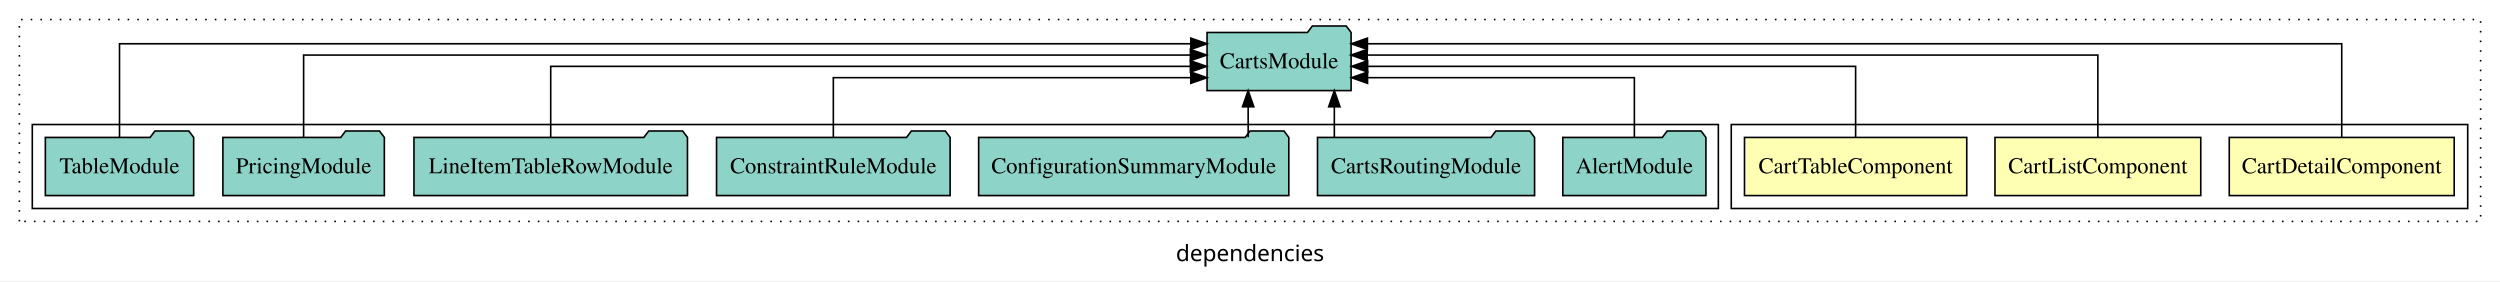
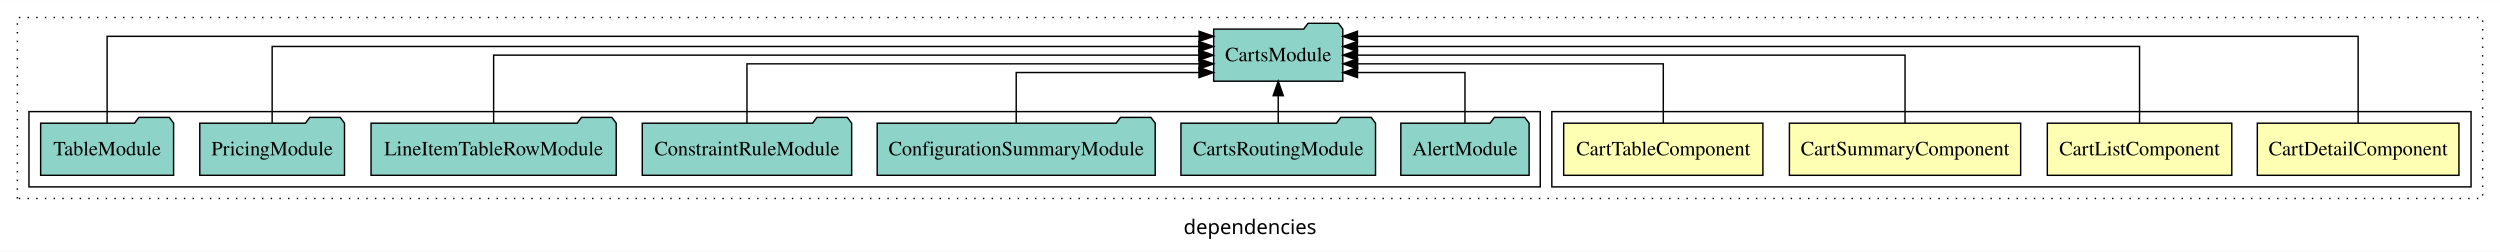
- <svg xmlns="http://www.w3.org/2000/svg" width="1548pt" height="174pt" viewBox="0.00 0.00 1548.00 173.80">
+ <svg xmlns="http://www.w3.org/2000/svg" width="1727pt" height="174pt" viewBox="0.00 0.00 1727.00 173.80">
  <g id="graph0" class="graph" transform="scale(1 1) rotate(0) translate(4 169.8)">
-     <polygon fill="white" stroke="transparent" points="-4,4 -4,-169.8 1544,-169.8 1544,4 -4,4" />
-     <text text-anchor="middle" x="770" y="-8.2" font-family="sans-serif" font-size="14.00">dependencies</text>
+     <polygon fill="white" stroke="transparent" points="-4,4 -4,-169.8 1723,-169.8 1723,4 -4,4" />
+     <text text-anchor="middle" x="859.5" y="-8.2" font-family="sans-serif" font-size="14.00">dependencies</text>
    <g id="clust1" class="cluster">
-       <polygon fill="none" stroke="black" stroke-dasharray="1,5" points="8,-32.8 8,-157.8 1532,-157.8 1532,-32.8 8,-32.8" />
+       <polygon fill="none" stroke="black" stroke-dasharray="1,5" points="8,-32.8 8,-157.8 1711,-157.8 1711,-32.8 8,-32.8" />
    </g>
    <g id="clust2" class="cluster">
-       <polygon fill="none" stroke="black" points="1068,-40.8 1068,-92.8 1524,-92.8 1524,-40.8 1068,-40.8" />
+       <polygon fill="none" stroke="black" points="1068,-40.8 1068,-92.8 1703,-92.8 1703,-40.8 1068,-40.8" />
    </g>
-     <g id="clust6" class="cluster">
+     <g id="clust7" class="cluster">
      <polygon fill="none" stroke="black" points="16,-40.8 16,-92.8 1060,-92.8 1060,-40.8 16,-40.8" />
    </g>
    <g id="node1" class="node">
-       <polygon fill="#ffffb3" stroke="black" points="1515.64,-84.8 1376.36,-84.8 1376.36,-48.8 1515.64,-48.8 1515.64,-84.8" />
-       <text text-anchor="middle" x="1446" y="-62.6" font-family="Times,serif" font-size="14.00">CartDetailComponent</text>
+       <polygon fill="#ffffb3" stroke="black" points="1694.64,-84.8 1555.36,-84.8 1555.36,-48.8 1694.64,-48.8 1694.64,-84.8" />
+       <text text-anchor="middle" x="1625" y="-62.6" font-family="Times,serif" font-size="14.00">CartDetailComponent</text>
+     </g>
+     <g id="node5" class="node">
+       <polygon fill="#8dd3c7" stroke="black" points="923.6,-149.8 920.6,-153.8 899.6,-153.8 896.6,-149.8 834.4,-149.8 834.4,-113.8 923.6,-113.8 923.6,-149.8" />
+       <text text-anchor="middle" x="879" y="-127.6" font-family="Times,serif" font-size="14.00">CartsModule</text>
+     </g>
+     <g id="edge1" class="edge">
+       <path fill="none" stroke="black" d="M1625,-84.89C1625,-107.93 1625,-144.8 1625,-144.8 1625,-144.8 933.71,-144.8 933.71,-144.8" />
+       <polygon fill="black" stroke="black" points="933.71,-141.3 923.71,-144.8 933.71,-148.3 933.71,-141.3" />
+     </g>
+     <g id="node2" class="node">
+       <polygon fill="#ffffb3" stroke="black" points="1537.71,-84.8 1410.29,-84.8 1410.29,-48.8 1537.71,-48.8 1537.71,-84.8" />
+       <text text-anchor="middle" x="1474" y="-62.6" font-family="Times,serif" font-size="14.00">CartListComponent</text>
+     </g>
+     <g id="edge2" class="edge">
+       <path fill="none" stroke="black" d="M1474,-85.08C1474,-106.12 1474,-137.8 1474,-137.8 1474,-137.8 933.72,-137.8 933.72,-137.8" />
+       <polygon fill="black" stroke="black" points="933.72,-134.3 923.72,-137.8 933.72,-141.3 933.72,-134.3" />
+     </g>
+     <g id="node3" class="node">
+       <polygon fill="#ffffb3" stroke="black" points="1391.87,-84.8 1232.13,-84.8 1232.13,-48.8 1391.87,-48.8 1391.87,-84.8" />
+       <text text-anchor="middle" x="1312" y="-62.6" font-family="Times,serif" font-size="14.00">CartSummaryComponent</text>
+     </g>
+     <g id="edge3" class="edge">
+       <path fill="none" stroke="black" d="M1312,-84.91C1312,-104.14 1312,-131.8 1312,-131.8 1312,-131.8 933.71,-131.8 933.71,-131.8" />
+       <polygon fill="black" stroke="black" points="933.71,-128.3 923.71,-131.8 933.71,-135.3 933.71,-128.3" />
    </g>
    <g id="node4" class="node">
-       <polygon fill="#8dd3c7" stroke="black" points="832.6,-149.8 829.6,-153.8 808.6,-153.8 805.6,-149.8 743.4,-149.8 743.4,-113.8 832.6,-113.8 832.6,-149.8" />
-       <text text-anchor="middle" x="788" y="-127.6" font-family="Times,serif" font-size="14.00">CartsModule</text>
-     </g>
-     <g id="edge1" class="edge">
-       <path fill="none" stroke="black" d="M1446,-84.81C1446,-107.29 1446,-142.8 1446,-142.8 1446,-142.8 842.71,-142.8 842.71,-142.8" />
-       <polygon fill="black" stroke="black" points="842.71,-139.3 832.71,-142.8 842.71,-146.3 842.71,-139.3" />
-     </g>
-     <g id="node2" class="node">
-       <polygon fill="#ffffb3" stroke="black" points="1358.71,-84.8 1231.29,-84.8 1231.29,-48.8 1358.71,-48.8 1358.71,-84.8" />
-       <text text-anchor="middle" x="1295" y="-62.6" font-family="Times,serif" font-size="14.00">CartListComponent</text>
-     </g>
-     <g id="edge2" class="edge">
-       <path fill="none" stroke="black" d="M1295,-84.93C1295,-105.37 1295,-135.8 1295,-135.8 1295,-135.8 842.55,-135.8 842.55,-135.8" />
-       <polygon fill="black" stroke="black" points="842.55,-132.3 832.55,-135.8 842.55,-139.3 842.55,-132.3" />
-     </g>
-     <g id="node3" class="node">
      <polygon fill="#ffffb3" stroke="black" points="1213.81,-84.8 1076.19,-84.8 1076.19,-48.8 1213.81,-48.8 1213.81,-84.8" />
      <text text-anchor="middle" x="1145" y="-62.6" font-family="Times,serif" font-size="14.00">CartTableComponent</text>
    </g>
-     <g id="edge3" class="edge">
-       <path fill="none" stroke="black" d="M1145,-85.07C1145,-103.36 1145,-128.8 1145,-128.8 1145,-128.8 842.85,-128.8 842.85,-128.8" />
-       <polygon fill="black" stroke="black" points="842.85,-125.3 832.85,-128.8 842.85,-132.3 842.85,-125.3" />
+     <g id="edge4" class="edge">
+       <path fill="none" stroke="black" d="M1145,-84.82C1145,-102.17 1145,-125.8 1145,-125.8 1145,-125.8 933.82,-125.8 933.82,-125.8" />
+       <polygon fill="black" stroke="black" points="933.82,-122.3 923.82,-125.8 933.82,-129.3 933.82,-122.3" />
    </g>
-     <g id="node5" class="node">
+     <g id="node6" class="node">
      <polygon fill="#8dd3c7" stroke="black" points="1052.31,-84.8 1049.31,-88.8 1028.31,-88.8 1025.31,-84.8 963.69,-84.8 963.69,-48.8 1052.31,-48.8 1052.31,-84.8" />
      <text text-anchor="middle" x="1008" y="-62.6" font-family="Times,serif" font-size="14.00">AlertModule</text>
    </g>
-     <g id="edge4" class="edge">
-       <path fill="none" stroke="black" d="M1008,-84.81C1008,-100.85 1008,-121.8 1008,-121.8 1008,-121.8 842.79,-121.8 842.79,-121.8" />
-       <polygon fill="black" stroke="black" points="842.79,-118.3 832.79,-121.8 842.79,-125.3 842.79,-118.3" />
+     <g id="edge5" class="edge">
+       <path fill="none" stroke="black" d="M1008,-85.04C1008,-100.37 1008,-119.8 1008,-119.8 1008,-119.8 933.76,-119.8 933.76,-119.8" />
+       <polygon fill="black" stroke="black" points="933.76,-116.3 923.76,-119.8 933.76,-123.3 933.76,-116.3" />
    </g>
-     <g id="node6" class="node">
+     <g id="node7" class="node">
      <polygon fill="#8dd3c7" stroke="black" points="946.21,-84.8 943.21,-88.8 922.21,-88.8 919.21,-84.8 811.79,-84.8 811.79,-48.8 946.21,-48.8 946.21,-84.8" />
      <text text-anchor="middle" x="879" y="-62.6" font-family="Times,serif" font-size="14.00">CartsRoutingModule</text>
    </g>
-     <g id="edge5" class="edge">
-       <path fill="none" stroke="black" d="M822.22,-84.91C822.22,-84.91 822.22,-103.79 822.22,-103.79" />
-       <polygon fill="black" stroke="black" points="818.72,-103.79 822.22,-113.79 825.72,-103.79 818.72,-103.79" />
+     <g id="edge6" class="edge">
+       <path fill="none" stroke="black" d="M879,-84.91C879,-84.91 879,-103.79 879,-103.79" />
+       <polygon fill="black" stroke="black" points="875.5,-103.79 879,-113.79 882.5,-103.79 875.5,-103.79" />
    </g>
-     <g id="node7" class="node">
+     <g id="node8" class="node">
      <polygon fill="#8dd3c7" stroke="black" points="794.03,-84.8 791.03,-88.8 770.03,-88.8 767.03,-84.8 601.97,-84.8 601.97,-48.8 794.03,-48.8 794.03,-84.8" />
      <text text-anchor="middle" x="698" y="-62.6" font-family="Times,serif" font-size="14.00">ConfigurationSummaryModule</text>
    </g>
-     <g id="edge6" class="edge">
-       <path fill="none" stroke="black" d="M768.86,-84.91C768.86,-84.91 768.86,-103.79 768.86,-103.79" />
-       <polygon fill="black" stroke="black" points="765.36,-103.79 768.86,-113.79 772.36,-103.79 765.36,-103.79" />
+     <g id="edge7" class="edge">
+       <path fill="none" stroke="black" d="M698,-85.04C698,-100.37 698,-119.8 698,-119.8 698,-119.8 824.26,-119.8 824.26,-119.8" />
+       <polygon fill="black" stroke="black" points="824.26,-123.3 834.26,-119.8 824.26,-116.3 824.26,-123.3" />
    </g>
-     <g id="node8" class="node">
+     <g id="node9" class="node">
      <polygon fill="#8dd3c7" stroke="black" points="584.32,-84.8 581.32,-88.8 560.32,-88.8 557.32,-84.8 439.68,-84.8 439.68,-48.8 584.32,-48.8 584.32,-84.8" />
      <text text-anchor="middle" x="512" y="-62.6" font-family="Times,serif" font-size="14.00">ConstraintRuleModule</text>
    </g>
-     <g id="edge7" class="edge">
-       <path fill="none" stroke="black" d="M512,-84.81C512,-100.85 512,-121.8 512,-121.8 512,-121.8 733.35,-121.8 733.35,-121.8" />
-       <polygon fill="black" stroke="black" points="733.35,-125.3 743.35,-121.8 733.35,-118.3 733.35,-125.3" />
+     <g id="edge8" class="edge">
+       <path fill="none" stroke="black" d="M512,-84.82C512,-102.17 512,-125.8 512,-125.8 512,-125.8 824.37,-125.8 824.37,-125.8" />
+       <polygon fill="black" stroke="black" points="824.37,-129.3 834.37,-125.8 824.37,-122.3 824.37,-129.3" />
    </g>
-     <g id="node9" class="node">
+     <g id="node10" class="node">
      <polygon fill="#8dd3c7" stroke="black" points="421.68,-84.8 418.68,-88.8 397.68,-88.8 394.68,-84.8 252.32,-84.8 252.32,-48.8 421.68,-48.8 421.68,-84.8" />
      <text text-anchor="middle" x="337" y="-62.6" font-family="Times,serif" font-size="14.00">LineItemTableRowModule</text>
    </g>
-     <g id="edge8" class="edge">
-       <path fill="none" stroke="black" d="M337,-85.07C337,-103.36 337,-128.8 337,-128.8 337,-128.8 733.11,-128.8 733.11,-128.8" />
-       <polygon fill="black" stroke="black" points="733.11,-132.3 743.11,-128.8 733.11,-125.3 733.11,-132.3" />
+     <g id="edge9" class="edge">
+       <path fill="none" stroke="black" d="M337,-84.91C337,-104.14 337,-131.8 337,-131.8 337,-131.8 824.18,-131.8 824.18,-131.8" />
+       <polygon fill="black" stroke="black" points="824.18,-135.3 834.18,-131.8 824.18,-128.3 824.18,-135.3" />
    </g>
-     <g id="node10" class="node">
+     <g id="node11" class="node">
      <polygon fill="#8dd3c7" stroke="black" points="233.99,-84.8 230.99,-88.8 209.99,-88.8 206.99,-84.8 134.01,-84.8 134.01,-48.8 233.99,-48.8 233.99,-84.8" />
      <text text-anchor="middle" x="184" y="-62.6" font-family="Times,serif" font-size="14.00">PricingModule</text>
    </g>
-     <g id="edge9" class="edge">
-       <path fill="none" stroke="black" d="M184,-84.93C184,-105.37 184,-135.8 184,-135.8 184,-135.8 733.1,-135.8 733.1,-135.8" />
-       <polygon fill="black" stroke="black" points="733.1,-139.3 743.1,-135.8 733.1,-132.3 733.1,-139.3" />
+     <g id="edge10" class="edge">
+       <path fill="none" stroke="black" d="M184,-85.08C184,-106.12 184,-137.8 184,-137.8 184,-137.8 824.2,-137.8 824.2,-137.8" />
+       <polygon fill="black" stroke="black" points="824.2,-141.3 834.2,-137.8 824.2,-134.3 824.2,-141.3" />
    </g>
-     <g id="node11" class="node">
+     <g id="node12" class="node">
      <polygon fill="#8dd3c7" stroke="black" points="115.92,-84.8 112.92,-88.8 91.92,-88.8 88.92,-84.8 24.08,-84.8 24.08,-48.8 115.92,-48.8 115.92,-84.8" />
      <text text-anchor="middle" x="70" y="-62.6" font-family="Times,serif" font-size="14.00">TableModule</text>
    </g>
-     <g id="edge10" class="edge">
-       <path fill="none" stroke="black" d="M70,-84.81C70,-107.29 70,-142.8 70,-142.8 70,-142.8 733.36,-142.8 733.36,-142.8" />
-       <polygon fill="black" stroke="black" points="733.36,-146.3 743.36,-142.8 733.36,-139.3 733.36,-146.3" />
+     <g id="edge11" class="edge">
+       <path fill="none" stroke="black" d="M70,-84.89C70,-107.93 70,-144.8 70,-144.8 70,-144.8 824.35,-144.8 824.35,-144.8" />
+       <polygon fill="black" stroke="black" points="824.35,-148.3 834.35,-144.8 824.35,-141.3 824.35,-148.3" />
    </g>
  </g>
</svg>
